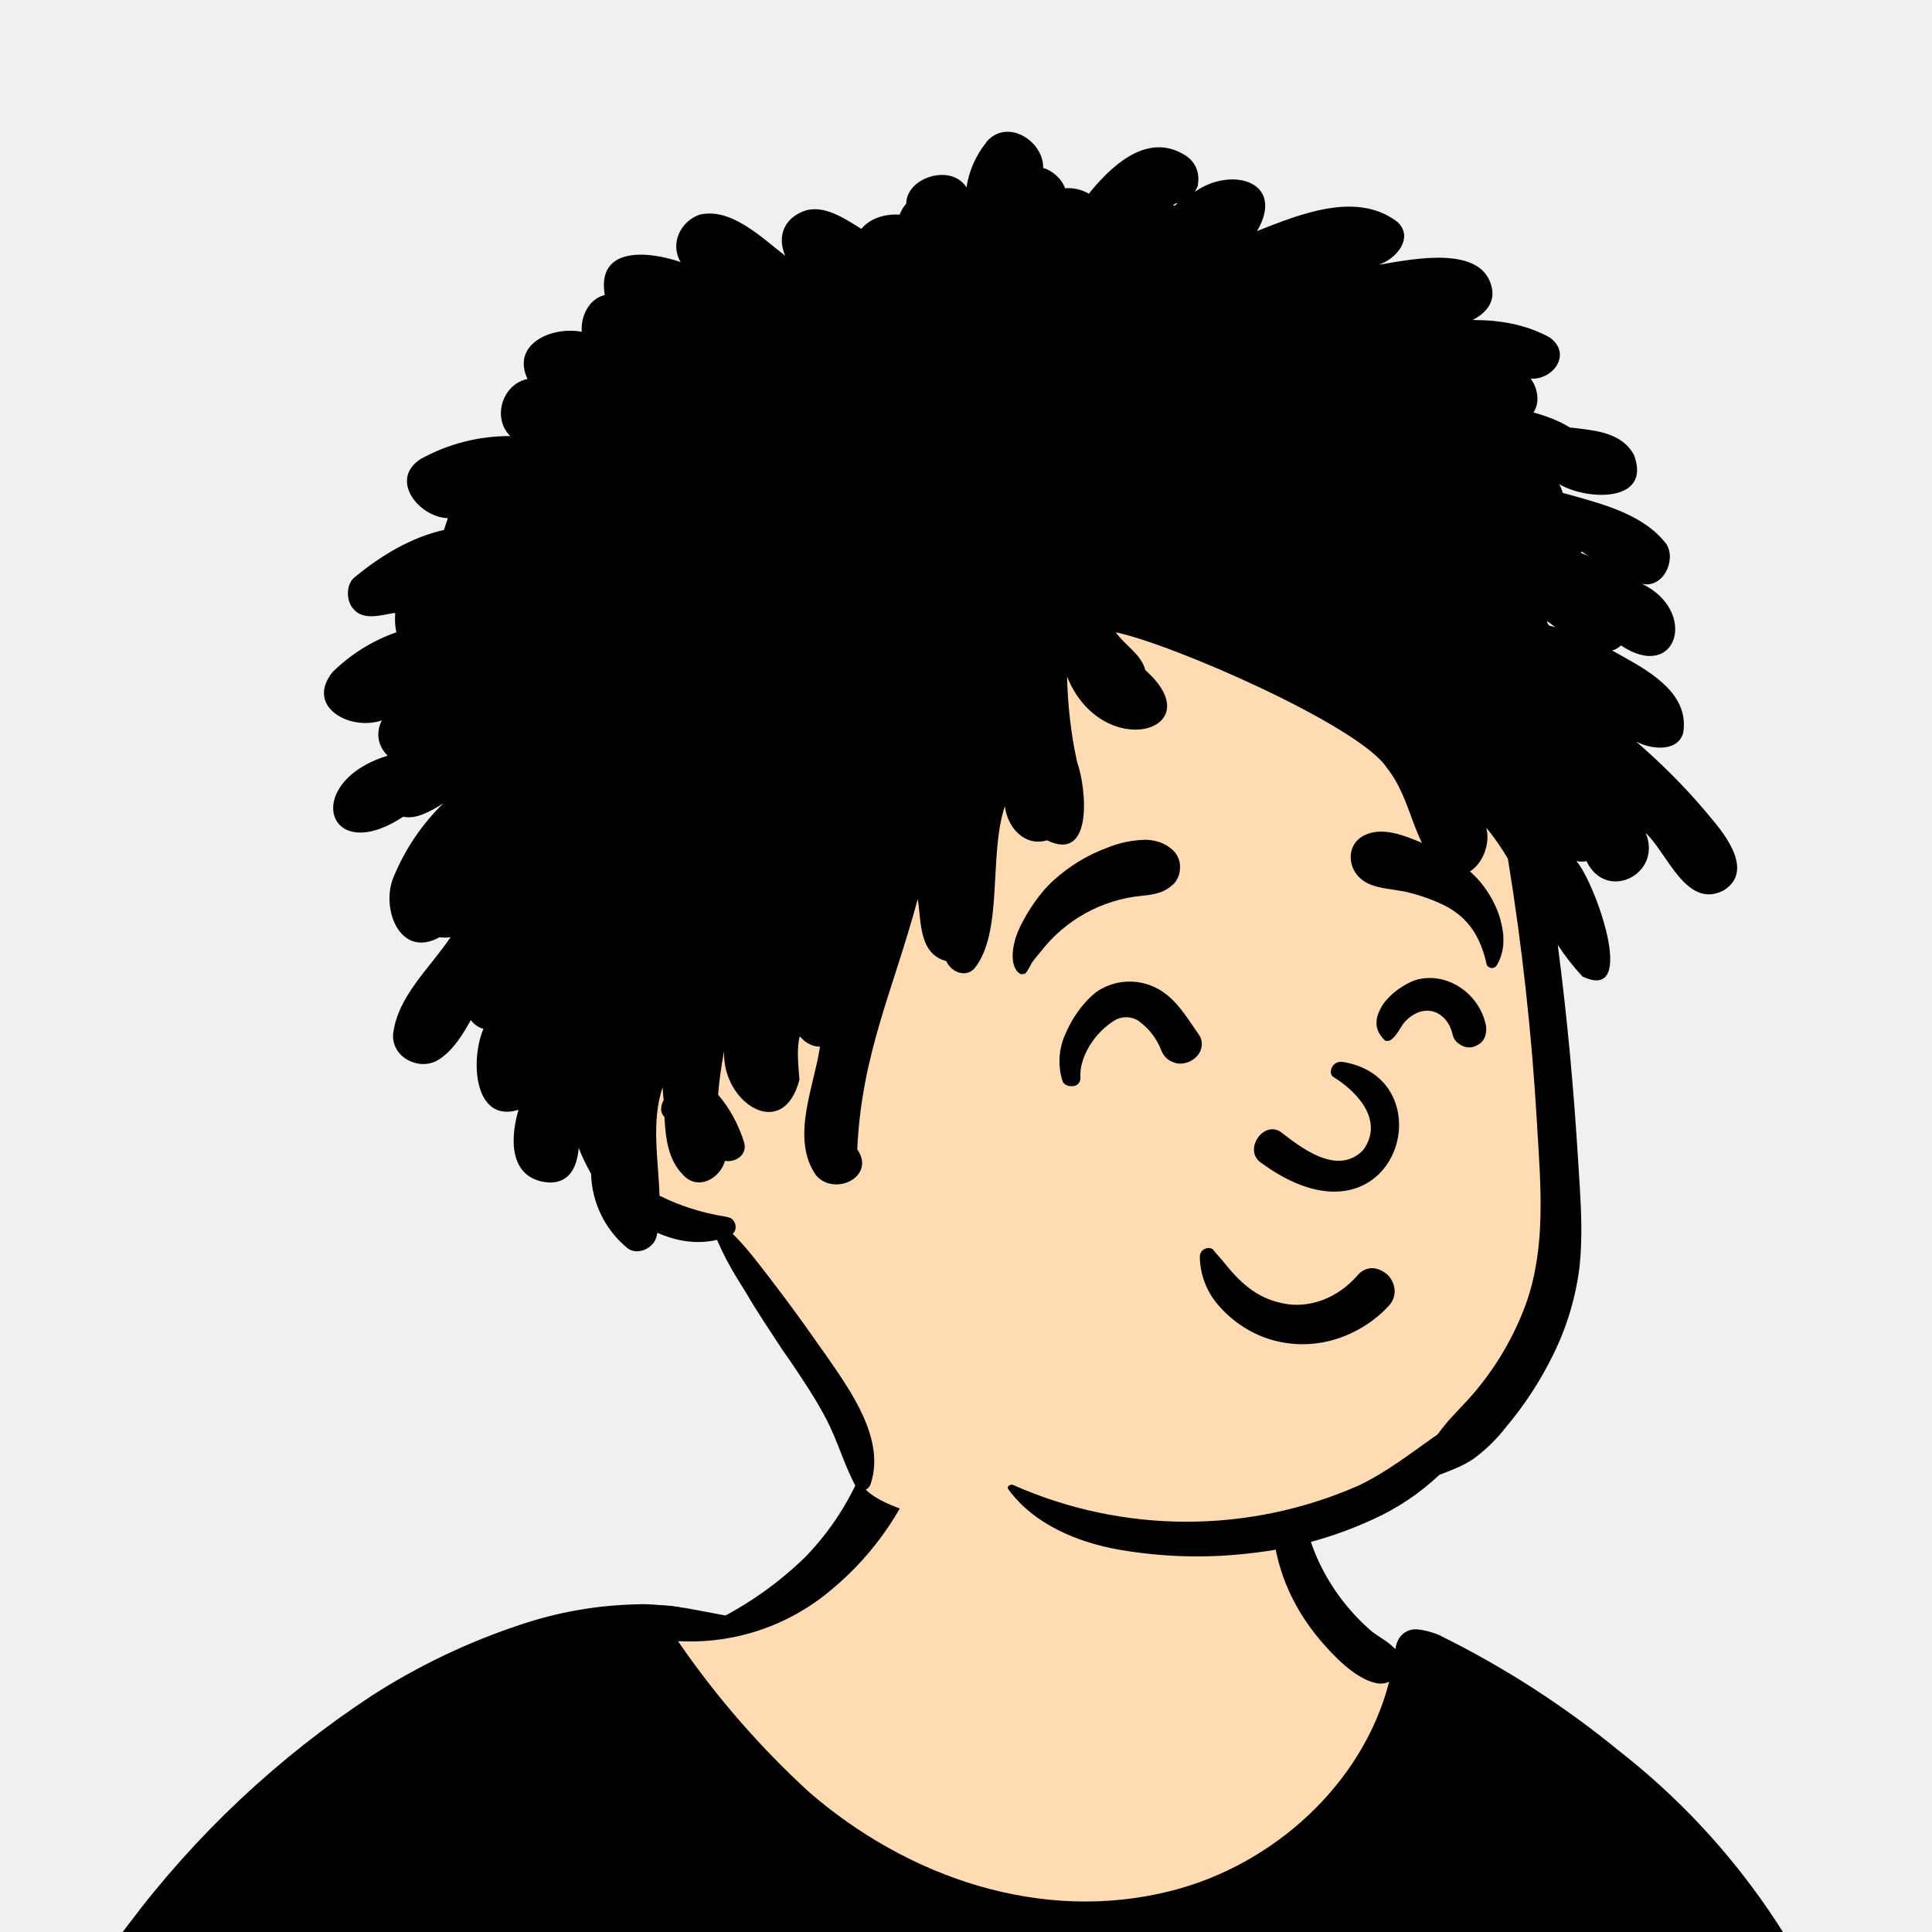
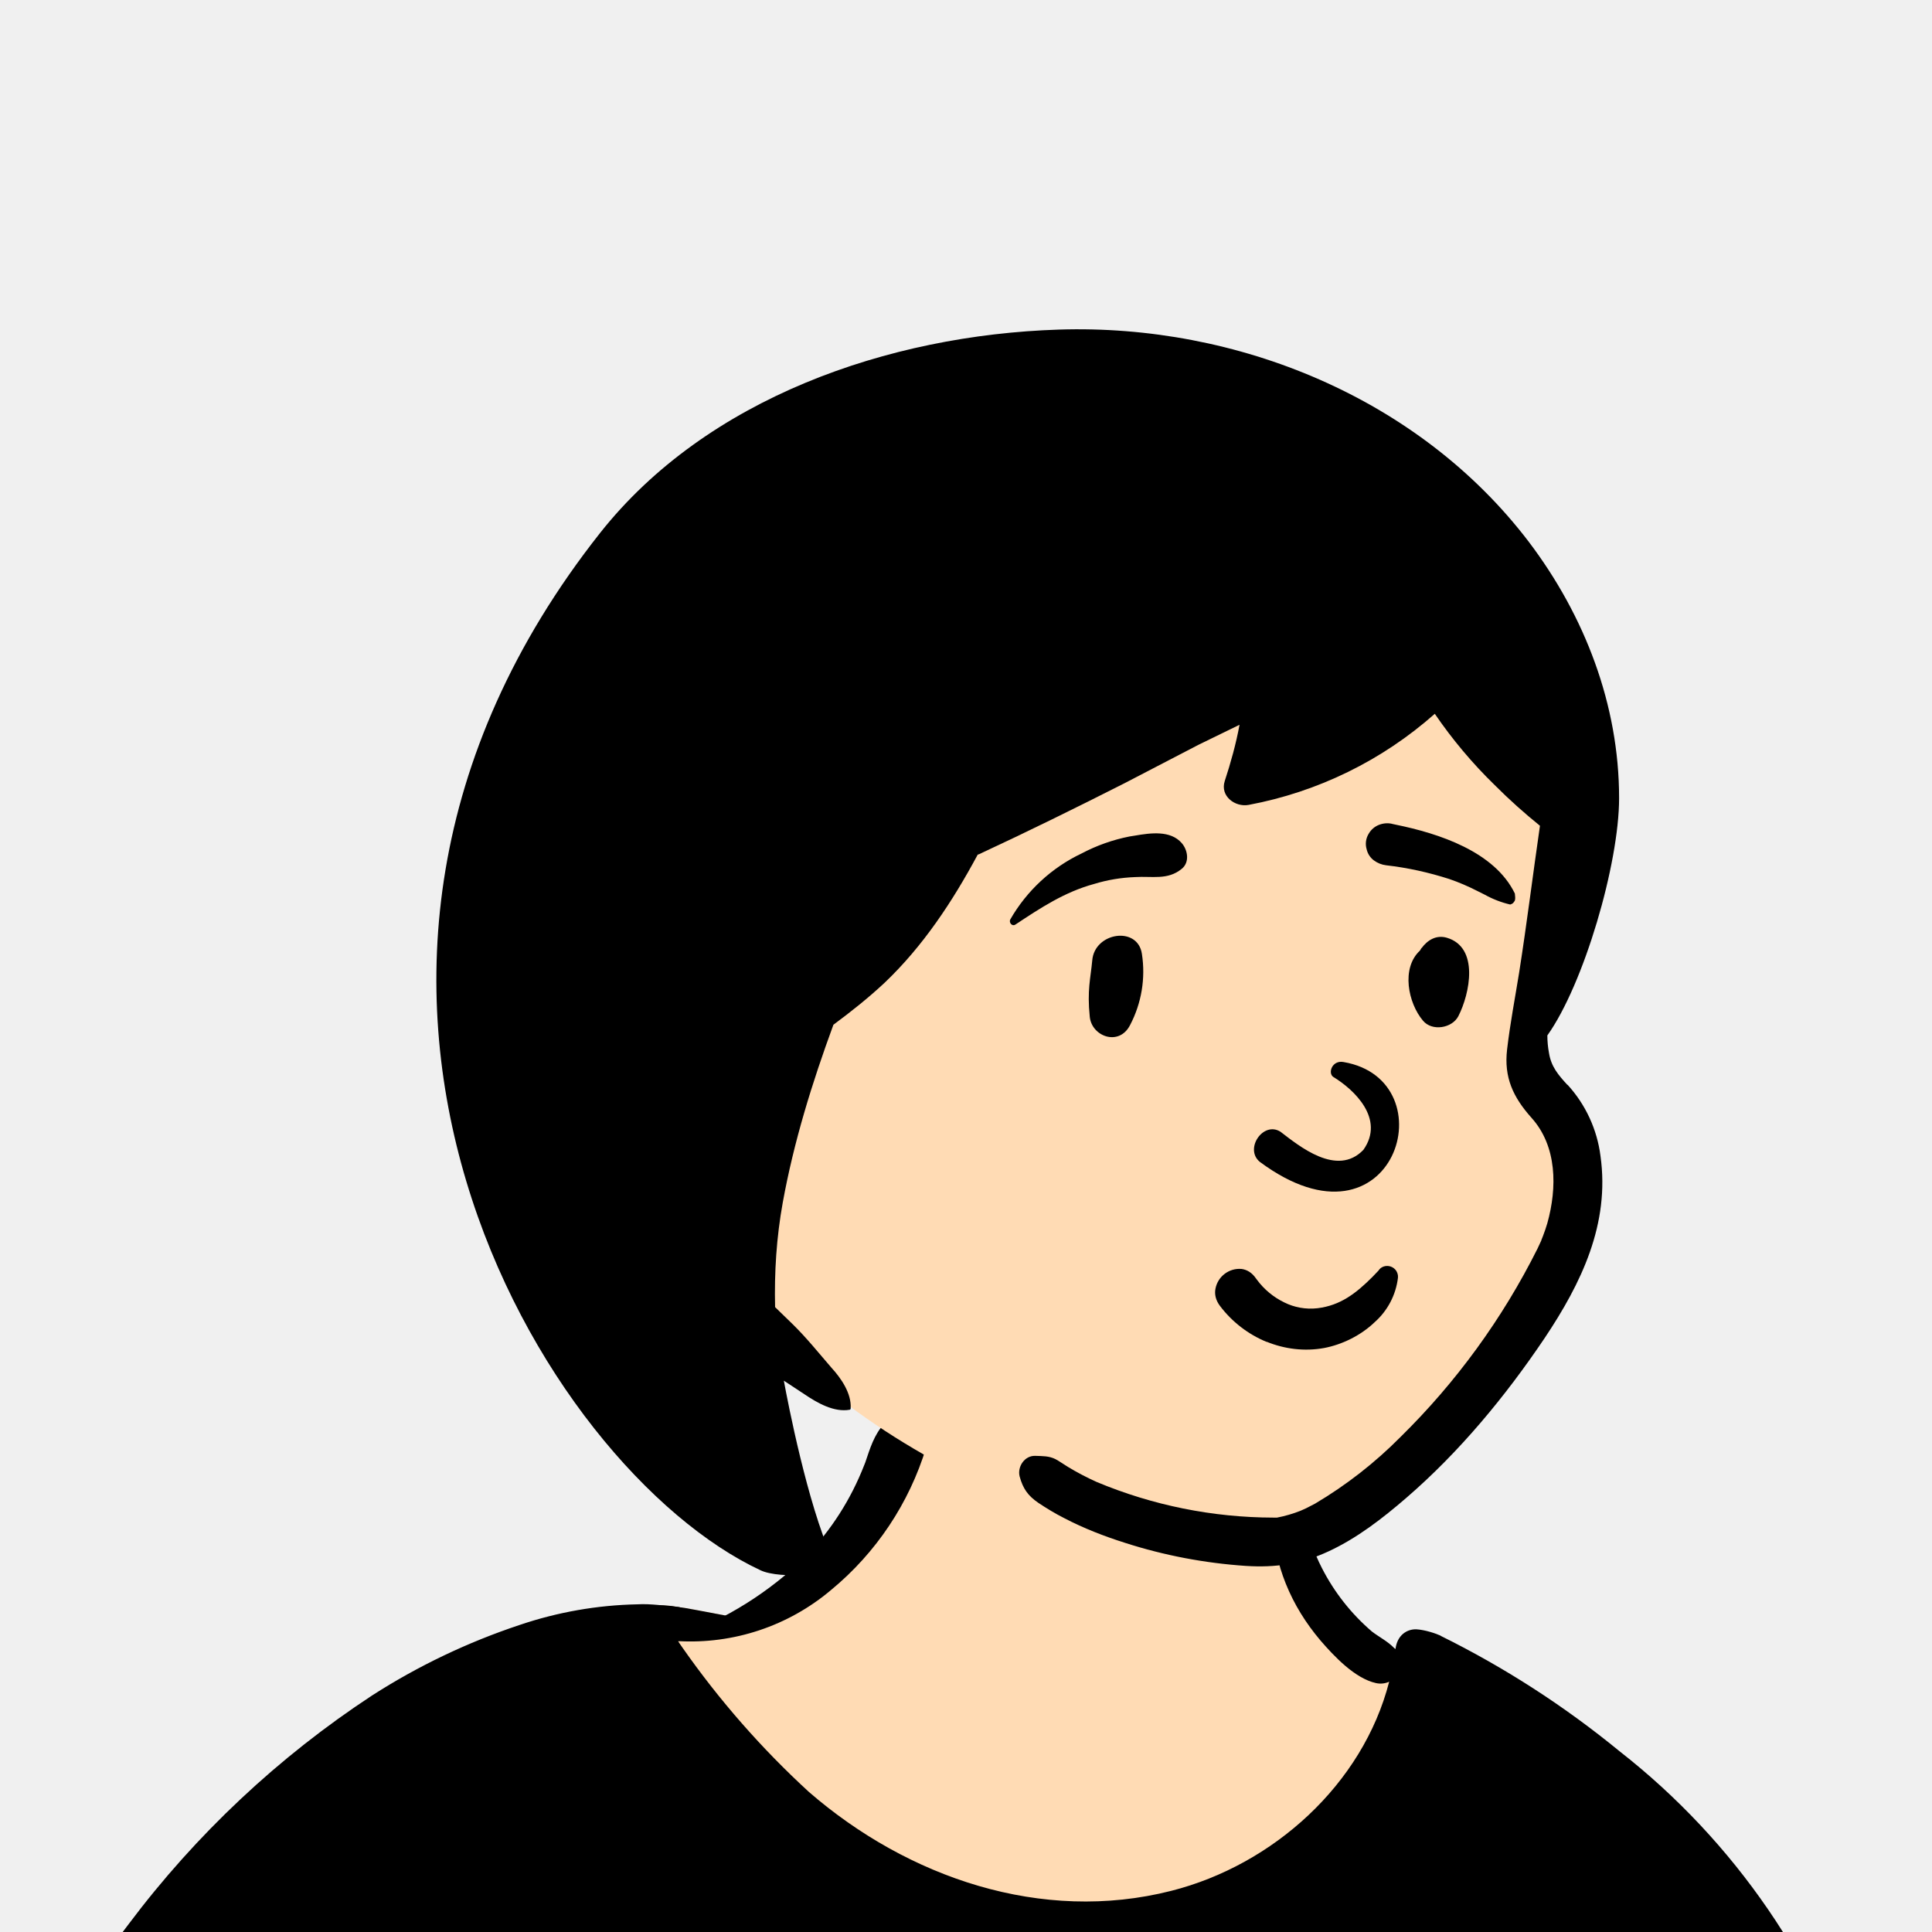
<svg xmlns="http://www.w3.org/2000/svg" viewBox="0 0 704 704" fill="none" shape-rendering="auto">
  <mask id="peep-08-mask">
    <rect width="704" height="704" rx="0" ry="0" x="0" y="0" fill="#fff" />
  </mask>
  <g mask="url(#peep-08-mask)">
    <g fill-rule="evenodd" clip-rule="evenodd">
      <path d="M705.3 1074a2351.1 2351.1 0 0 1-15.6-101c-1-7.7-2.5-16.4 2.7-22 7.3-8 14-14.8 14.8-26.2.8-10.7-2.8-22.4-5-32.8a809.4 809.4 0 0 0-17.3-64.7c-6.6-21.7-13.9-43.2-21.3-64.6-6.9-20-13.5-40.3-22.5-59.5-17-36.5-46-63.5-81.6-81.6-9-4.5-27-20.5-36.3-24-8.5-3.4-8.5 6.3-16.9 2.6-6.7-2.9-13-6.7-16.7-13.2-4-7-14.3-16.9-15.9-25-3.3-17.4.3-32.2-12-45.3a90 90 0 0 0-41.1-23.8c-33.7-9.3-78.5-2.8-98.8 28.5-9.7 14.9-13 33-26.2 45.1-11.4 10.7-8.8 18-23.6 23.4-.9.3-23.6-4.5-24.4-4.2-16.2-3.5-31.7 6.2-46.5 11.8a325.4 325.4 0 0 0-63 32.3 399.2 399.2 0 0 0-102.3 98.5 482.5 482.5 0 0 0-76.4 161c-1.7 6.4-3.5 13-1.5 19.4 1.7 5.3 5.4 9.2 9.8 12.4 6 4.3 18 7 17.7 15.7-.1 6.6-2.4 13.5-3.5 20-1.3 7.7-2.3 15.5-3.4 23.2-4.8 35.4-8.6 71-10.3 106.6a920 920 0 0 0-.5 106c.1 2.3.8 4.5 2 6.2-1 .4-1.2 2.4.1 2.7l2.7.5a12 12 0 0 0 7 2.4l5.5.2c19.3 4 38.6 7.9 58.1 10.8 23.8 3.5 47.6 6.3 71.5 8.7 49.2 4.8 98 3.2 147.1.6a1877 1877 0 0 1 147.4-2c49.2 1.4 98.4 3.5 147.6 4.4 55 1 110-.5 164.8-5 7.5-.5 12.2-6.5 10.7-14-8.9-44.7-19-89.1-27-134Z" fill="#ffdbb4" />
      <path d="m201 597.5 1.2-.4c14.5-5.7 29.6-14.8 45.4-11.4.5-.2 10.8 1.9 17.9 3.2l-6.7 7L247 598c40.7 67.1 88.8 100.7 144.3 100.7 55.5 0 97.7-33.6 126.4-100.7l4-1c.4 0 1 .2 1.5.4 9.3 3.6 27.4 19.6 36.3 24.1 35.6 18 64.5 45 81.6 81.6 8.7 18.6 15.2 38 21.8 57.5l.7 2c7.4 21.4 14.7 43 21.3 64.6 6.3 20.4 12 41 16.6 61.8l.7 2.9c2.2 10.4 5.8 22 5 32.8a29 29 0 0 1-3 10.7l-80.4 29 38.4 261.3c-35.1 1.5-70.3 2-105.5 1.3-49.2-.9-98.4-3-147.6-4.3-47.7-1.2-95.3-.7-143 1.7l-12 .6a946.3 946.3 0 0 1-139.5-1l-3.1-.3v-38.3l16.3-212.9-83-15.6-81.3-39.5a21.7 21.7 0 0 1-5.6-8.8c-1.9-6-.5-12 1-18l.5-1.3a492.8 492.8 0 0 1 76.4-161A399.3 399.3 0 0 1 138 629.7c19.8-13 40.9-23.9 63-32.3Z" fill="currentColor" />
      <path d="M232.2 584.6c5.1-.3 10.3.6 15.4 1 .4.1.6.8 0 .9-9 1.9-18 4.5-26.9 7.1l-3.8 1.2c-10 3-19.8 6-29.6 10-19.4 7.9-37.8 18.5-54.8 30.8C67.2 682.8 20 754.3-9.9 828.3a526 526 0 0 0-24.3 77c-.4 1.6-2 5.4-1 7 .7 1.3 3.6 2.1 5 2.9l4.5 2.3 25.2 12.9 2.3 1.1c38 18.6 78.4 34.4 121 35.5l.4-3.7a342 342 0 0 1 9.9-60c.3-1 1.6-.6 1.7.3 3 23.1 2 46.4 1 69.7-1.8 41-4.3 82.2-6.5 123.3-1.2 20.6-2.6 41-3.9 61.7-1.3 20.5-1.7 41.6-4.7 62-.6 4.6-6 7-10 6.6-4.4-.5-7.9-4.5-8-9 0-11.9 1.5-24 2.4-35.8l2.5-33.8c3.1-41.1 6.8-82.2 10.2-123.3a4771 4771 0 0 1 3.8-43.7C76.4 979.8 34.2 963-6.1 943.5c-.6 13.2-2 26.5-3.4 39.6-3.8 36.8-7.1 73.6-9.6 110.5a2254.2 2254.2 0 0 0-4.2 92.7l-.2 7c0 4.4-.5 8.5-4.3 11.7-3.7 3.3-8.9 3.5-12.6 0-5-4.6-4.2-10.9-4-17.1a1675.6 1675.6 0 0 1 1.8-47.2 1321 1321 0 0 1 10.5-109.5l2-14c3.5-26 7.5-52.7 15.5-77.9-3.1-1.5-6.2-3-9.3-4.7-5.5-2.7-11.2-5.4-16.6-8.4-4.2-2.5-7.9-5.8-9-10.8-1.4-5.5.6-11.5 2-16.9v-.4a502 502 0 0 1 26.6-80 523.2 523.2 0 0 1 67.8-117 353.8 353.8 0 0 1 88.7-83.3 239 239 0 0 1 53.8-25.7 142.6 142.6 0 0 1 42.8-7.5Zm90.1-66c6-6.5 18.1.2 15.2 8.8a108.2 108.2 0 0 1-34.7 52A79.4 79.4 0 0 1 247 598l1.7 2.4a321.1 321.1 0 0 0 46.1 52.6c36 31.2 84.8 48 132 36 37.1-9.4 69.8-38.8 79.4-76.2-1.3.6-3 .9-4.8.5-7.7-1.7-15.3-9.8-20.3-15.6-5.3-6.3-9.5-13-12.6-20.7-5.6-14-7.4-32.1.3-45.7 1-1.7 3-.7 3.3 1l.3 2.5c1.5 12.7 3.3 25 9.3 36.6a76 76 0 0 0 18.2 23.1c2.6 2 5.8 3.6 8.1 6l.5.4c.6-5 4.1-7.3 7.6-7.2 3.3.2 7.3 1.6 8.8 2.3l.1.1a341 341 0 0 1 65.1 42 259 259 0 0 1 88.4 129c7.5 25.3 11.8 51.4 16.3 77.4l2.8 16c4.2 23.9 8.9 48.4 18.4 70.7 2.5 5.7.6 11.1-5.5 13.4A1493 1493 0 0 1 688 953c3.7 16 6 32.5 8.7 48.5 6 34.1 13.2 68 19.4 102 3.2 17.5 6.1 35 9.3 52.3l4.7 25.2 2.4 13.6.1.7c.5 2.4 1 4.9.4 7.3-.8 2.7-2.9 4.6-4.8 6.6-1.6 1.6-3.8 1.6-5.7.7l-.7-.3c-3.4-1.6-6-3.2-7.3-7-.7-2.5-1-5.2-1.5-7.7a3535.6 3535.6 0 0 1-7.8-43.6l-1.6-9.1c-5.2-31.4-10.2-62.9-12.8-94.5-1-14-2.3-28.1-3.5-42.2l-.9-10.5c-1.1-13.3-2.5-27-2.7-40.5l-4.5 1.6L657 964c-5.5 2-12.5 6-18.4 5.2-2.9-.3-5-1.2-6.8-2.9 2 28.8 4.8 57.4 8.5 86a1965.7 1965.7 0 0 0 22 135c.6 3.2 1.4 6.4 1.9 9.6.5 3.7-.5 5.9-2.5 9-1.7 2.4-5 3.7-7.8 2-3.6-2.3-5.5-4.3-6.5-8.4-1-3.7-1.6-7.6-2.3-11.4a1654.2 1654.2 0 0 1-11.4-65.2c-7.8-52-12.7-104.4-15.2-156.8a1388 1388 0 0 1-1.4-77.8c0-13.3.5-26.6 1.4-39.9 1-13.4 3-26.5 4.8-39.8 0-.5.7-.5.7 0 .8 14.9 2.1 29.8 2.8 44.7.6 14.3.9 28.5 1.4 42.8.6 18.7 1.5 37.5 2.7 56.2a9.6 9.6 0 0 1 8.5-3.1c4.7-1 9.7-3.4 14.1-5l16.8-5.5 26.4-8.7a679 679 0 0 1-18-80.8l-2-12.3c-4-24.2-8.5-48.5-15.8-72a229.8 229.8 0 0 0-34.8-68.2 370.2 370.2 0 0 0-52.7-55.3C557 627 539.7 614 523 600c.1.9.2 2 0 3-3.5 25.9-17 50-35.8 67.9-37.7 36-93.6 43.4-142 26.5-46.7-16.3-88-55-102.6-102.8-.3-.8.8-1 1.3-.5l2.4 3.3c0-.4.2-.9.7-1a129 129 0 0 0 46.6-29.2 100.2 100.2 0 0 0 21.3-33.3l.4-1c1.7-5 3.2-10.2 7-14.2Z" fill="#000" />
    </g>
    <g transform="matrix(.99789 0 0 1 156 62)">
      <g fill-rule="evenodd" clip-rule="evenodd">
-         <path d="M242 75.3c56.8 0 115.6 44 136.4 72 24 32.5 43 188.4 34.1 241.3-8.9 53-53.1 110.6-130 110.6-76.7 0-123.5-9.5-125.3-23.2-2-13.8-50.7-90.2-50.7-90.2s-49.9-14-50-47.6c-.3-33.5 26.7-45.7 26.7-45.7s-9.6-132.3 14.5-166.7C122 91.3 185.3 75.3 242 75.3Z" fill="#ffdbb4" />
-         <path d="M203.8-10.2c7.6-9 21-.4 20.8 9.4 3 .8 6.6 3.6 8 7.4 3-.2 6 .4 8.7 2l.6-.8c9.5-11.5 22-21.4 34.9-13 3.5 2.4 5 6.2 4.3 10.3v.3l.2-1.2-.3 1.7-1 2c13.2-9.4 33.3-3.9 22.7 14.3l4.3-1.7c15-5.8 33.4-12 47-1.6 6.1 5.8-.6 13.6-6.8 15.5l1-.1c12-2 36.7-7 40.2 8.4 1.3 5.6-2.4 9.6-7 11.9 9.8 0 19.6 1.6 28.2 6.4 8.1 5.8 1.5 15.4-7 15 2.6 3.3 3.5 8.8 1 12.3 4.8 1.3 9.3 3 13.4 5.5l1.1.1c8.3 1 17.7 1.7 22.2 9.8 6.7 17.5-17 16.8-27.3 10.7.6 1 1 2 1.3 3.2l3.3.9c12.5 3.5 26.6 7.3 34.6 17.8 3.7 6-1.4 16.3-9 14.4 20.8 10 12.8 36.1-7.6 22.5-1 .9-2.1 1.6-3.3 1.8l4.3 2.4c10.9 6 24 14.1 21.7 27.7-2.1 7.2-12 5.9-17.2 3.1 8.9 7.7 17.2 15.9 24.8 24.8l2.1 2.5c6 7 16.2 20.1 5 27-13.6 6.9-20.5-13.7-28.4-21 6.3 15-14.4 25.4-21.6 10.3-1.2.2-2.5.2-3.7 0 6.3 6.7 23.1 52 2.2 42a85.2 85.2 0 0 1-9-11.5c3.4 26 5.8 52 7.4 78l.6 9.5c.6 9.8 1 19.6 0 29.4a99.5 99.5 0 0 1-9.6 32.3 128.2 128.2 0 0 1-17.2 26.4 59.5 59.5 0 0 1-12 11.7c-3.8 2.6-8.2 4.2-12.4 5.8a88.3 88.3 0 0 1-24.2 16.2 143.7 143.7 0 0 1-45 12.4c-16 1.9-32 1.4-47.7-1.3-15-2.6-31.2-9.2-40.5-22-.8-1 .7-2 1.7-1.6a156.4 156.4 0 0 0 126 .3c10.6-5 19.5-12.1 29-18.7 1.8-2.4 3.7-4.8 5.8-7l3.3-3.5a106.3 106.3 0 0 0 23.3-37.4c7.2-20.4 5.3-42.6 4-63.9l-.1-1.8a934.5 934.5 0 0 0-10.6-96.2c-2.4-4-5-7.8-7.9-11.3 2.4 9.1-5.8 21.8-15.8 15.8-11.4-9.8-10.9-25.6-20.5-37.6-9.9-15.3-78.5-45.2-99-49.4 3.4 4.8 9.4 8.1 10.8 13.8 25 22.1-15.8 34-28.6 2.3.3 10.5 1.4 21 3.7 31.2 3.4 9.5 6 36.8-11 28.5-8.2 2.4-14.4-4.6-15.4-12.4-6 17.7-.4 46.1-11.2 59.2-3.3 3.4-8.5 1.1-10.2-2.8-10-2.6-9.1-14.3-10.4-22.6-9 33.3-20.5 56.4-22.1 91.2 7 10-8.4 17.4-15.1 9.4-9.3-13.5-.7-32 1.5-46.8-2.7 0-5.3-1.3-7.4-3.8-1.2 4.6-.5 10.7-.1 15.8-6 23.1-28.5 8.3-27.5-10.5-1 5.3-1.8 10.7-2.2 16 4.3 5 7.5 11 9.5 17.4 1.3 4.6-3.3 7.4-7 6.7-1.8 6.5-10 11.1-15.4 5-5.4-5.5-6.3-13.3-6.7-21a4 4 0 0 1-1.2-3.1 7 7 0 0 1 .9-3l-.4-4.7c-4.2 12.9-1.5 26.3-1.1 39.5a82.3 82.3 0 0 0 24 7.6l1.2.3c2.6.5 3.5 4.4 1.5 6 5.2 5 9.7 11.2 14 16.7 5.8 7.5 11.4 15.2 16.8 22.9l3.2 4.5c9.2 13.2 22 31 16.3 47.3-.8 2.2-4 3-5.3.7-4.2-7.7-6.5-16.2-10.5-24-3.9-7.6-8.7-14.7-13.5-21.8l-2.8-4c-4.6-7-9.2-13.8-13.4-21l-3-4.8a109 109 0 0 1-7.5-14.3c-7.3 1.7-14.9.5-21.8-2.6l-.1.5-.2.9c-1 4.2-6.8 7-10.5 4.3a36.3 36.3 0 0 1-13.4-27.2c-1.7-3-3.3-6.2-4.5-9.4-.6 6.5-3 12.8-10.9 12.6-13.4-1-14.8-13.8-11.1-26.5-16 5-17.8-17.7-12.8-29.5a8.4 8.4 0 0 1-4.6-3.2l-.8 1.4c-3 5.3-6.6 10.5-11.4 13.3-6.8 3.8-16.6-1-16.2-9.4 1.5-13.9 13.6-24.4 21-35.5-1.4.2-2.7.2-4 0-14.8 8.2-21.8-11.2-16.6-22.4a79.5 79.5 0 0 1 18-26.4L3.5 232c-4 2.3-8.3 4.5-12.6 3.6-28 18.5-37.3-12.5-5.8-22.2v-.2c-3.1-3-4.5-7.8-2-12.7-11.6 4-28.1-5-18-17.6a62.9 62.9 0 0 1 23.3-14.5c-.5-2.3-.6-4.6-.4-7h-.6c-5.4.9-12.2 3.1-15.6-2.8-1.7-3-1.5-7.9 1.3-10.2 9.7-8 20.7-14.6 32.7-17.3l1.4-4.3c-10.2-.2-21.7-13.8-10-21.5A67 67 0 0 1 30 96.9c-6.8-6.7-2.8-19 6.3-20.8-6-12.7 8.8-19.3 19.8-17.2-.4-5.7 2.6-12 8.4-13.4-3-17.8 15.8-16.1 27.7-12-4-6.8 0-14.9 7-17.3 11.5-2.6 22.5 8.3 31.2 15-3-7-.5-13.4 6.6-16.2 7.3-2.8 15.2 2.7 21.2 6.4 3.4-4.1 9-5.5 14-5.2.6-1.6 1.4-2.9 2.4-4 0-9.5 16.4-14.8 22-5.9a34 34 0 0 1 7.3-16.5Zm204.8 174.5.2 1 .7.7 2.1.5-3-2.2Zm12.7-25.3-.3.3v.2l1.8.7.9.4.3.1c-1-.5-1.8-1.1-2.7-1.7ZM273.9 12l-.6.1-.5.1h-.2.2l-.9.7h.8l1.2-1Z" fill="#000" />
+         <path d="M195.4 82.7c151.6-7.5 162.2 36.6 183 64.7 10.3 13.9 37 34.5 41.4 82.2 3 33-16.5 71.2-16.5 100.8 0 15 18.5 47.5 9.9 69.5-19.2 49-59.7 103.3-111.4 103.3-51.6 0-147-28.5-204-110.2C79 366.2 43.7 90 195.3 82.7Z" fill="#ffdbb4" />
+         <path d="M416 333.3c-3.3-3.6-5.9-6.6-6.7-11.6-.4-2.1-.6-4.3-.6-6.4 13.3-18.6 26.2-62.5 26.2-86.5 0-33.9-12.5-66.4-33-93.4C361.9 83 295.4 56 230.3 58.1c-62.3 2-128.6 25-167.5 74.1-129 163-20.8 341 58.6 378 6.9 3.3 29.2 2.2 26-4.7-8.9-19.8-16-56.2-17.5-64.4l7.6 5c4.6 3.1 10.7 6.6 16.4 5.6.3 0 .4-.3.4-.6.3-5.4-3.5-10.9-7-14.7-4.6-5.3-9-10.8-14.1-15.8l-6.5-6.3c-.3-12.7.5-25.4 2.8-38.1 4-22 10.7-43.6 18.5-64.8 6.5-4.8 12.8-9.8 18.7-15.3 14-13.3 24.8-29.6 34-46.7l.4-.1c17.9-8.3 35.6-17 53.2-25.9l27-14 15-7.3c-1.3 7-3.2 13.8-5.4 20.5-1.8 5.5 3.8 9.6 8.7 8.7a142 142 0 0 0 68-33.2 170 170 0 0 0 21.9 26c5.3 5.3 10.8 10.2 16.5 14.8-2.6 17.9-4.8 35.7-7.6 53.5-1.5 9.3-3.3 18.6-4.4 28-1.2 10.2 2.2 17.4 8.9 24.9 9.4 10.4 9.4 25.5 5.8 38.4a59 59 0 0 1-1.6 4.7l-.6 1.5v.1l-1.4 3a258.2 258.2 0 0 1-50 68.6 155.6 155.6 0 0 1-31.2 24.3l-3.3 1.7-2 .9a48.4 48.4 0 0 1-8.6 2.5h-1.3a168.3 168.3 0 0 1-64.6-13 98 98 0 0 1-10.5-5.5c-1.5-.9-3-2-4.5-2.8-2.4-1.2-4.7-1.1-7.3-1.2-4-.2-6.7 4-5.8 7.5 1.2 4.4 3 7 6.8 9.6 3 2 6.3 4 9.5 5.6 7.1 3.7 14.6 6.6 22.2 9 14.3 4.6 29.2 7.4 44.1 8.4 10.9.7 20.3-.7 30.2-5.3 10.4-4.8 19.7-12 28.4-19.5 19.4-16.7 36.2-37 50.5-58.2 13.4-20 23.9-41.6 20.4-66.4a47.3 47.3 0 0 0-12-25.9" fill="#000" />
      </g>
    </g>
    <g transform="translate(315 248)">
-       <path fill-rule="evenodd" clip-rule="evenodd" d="M171 240.2a40.7 40.7 0 0 1-22.7 0c-6.9-2-13.8-6.3-18.9-12.1a27.4 27.4 0 0 1-7.2-18.2c0-.8.3-1.4.7-2a3.3 3.3 0 0 1 3.9-.8 174.4 174.4 0 0 0 3.7 4.3c6.1 7.7 12.1 13.4 21.4 15.4 5 1.2 10.1.7 14.8-1 5-1.8 9.4-5 13-9.1a7 7 0 0 1 5.2-2.6c2 0 4.1 1 5.7 2.4a8.8 8.8 0 0 1 2.6 5.8c0 1.9-.5 3.8-2.2 5.6a44.3 44.3 0 0 1-20 12.3Zm-.2-95.8c7.6 4.6 19 15.3 11 26.6-9.6 10-23.4-1.4-30.2-6.6-6.3-4-13.3 6.3-7.5 11 49 36.3 69-29.8 30.5-36.4-4.2-.8-5.8 4-3.8 5.4Zm-70.6-20.2a8.4 8.4 0 0 0-8.5-.7 27.5 27.5 0 0 0-9.8 9.8c-2 3.4-3.5 7.4-3.2 11.5 0 1-.3 1.6-.9 2.2-.4.4-1 .7-1.8.8-.6 0-1.3 0-2-.2-1-.4-1.6-1-1.8-1.6a23.8 23.8 0 0 1 1.2-17.6c3.2-7.6 9-14 12.8-16a21.4 21.4 0 0 1 20.7-.1c5.5 3 9 8 12.4 13l2.2 3.2c1.6 2 1.7 4.1 1.1 5.9-.6 2-2.3 3.6-4.3 4.5-2 .8-4.2 1-6.1 0-1.7-.6-3.2-2-4.1-4.3a23.1 23.1 0 0 0-8-10.4Zm123.2 8.6c-1.6.9-3 1.1-4.8.6-1-.3-2-1-2.8-1.7a5.6 5.6 0 0 1-1.5-2.8c-.6-2.7-2-5.2-4.1-6.8a8.2 8.2 0 0 0-6.5-1.7c-2.7.4-5.3 2.2-7 4.2-.6.7-1 1.4-1.5 2.2-.9 1.4-1.7 2.8-3 3.8-.4.4-1 .7-1.7.7l-.8-.1c-2.7-2.7-3.2-4.8-3.1-6.8 0-2 1-4.2 2.2-6.2 3.2-4.7 9.2-8.5 13.2-9.4 5.6-1.2 11 .2 15.5 3.3a22 22 0 0 1 9 13.7c.2 1.4 0 2.8-.4 4a5.6 5.6 0 0 1-2.7 3Zm-111-58.5c-3.3 3.2-7.3 3.7-11.2 4.1a53 53 0 0 0-37 20.4 74.6 74.6 0 0 0-3.2 4 28 28 0 0 1-1.5 2.7c-.5.9-.8 1.1-1 1.3l-1.3.2a2 2 0 0 1-1-.5c-1.7-1.5-2.2-3.8-2.2-6.3 0-3.9 1.5-8 2.8-10.7 3-6 7.2-12.3 12.2-16.8 5.7-5.1 12-9 19.2-11.7a39 39 0 0 1 14.6-3c3.5.2 6.8 1.2 9.6 3.8A8.4 8.4 0 0 1 115 68c0 2.3-.8 4.6-2.5 6.3Zm117.8 29.6c-.2.4-.5.6-.8.7a2 2 0 0 1-2-.3c-.4-.2-.6-.6-.7-1-2.2-9.7-6.4-16.9-15.6-21.5a66 66 0 0 0-14.6-5l-4.4-.7c-4.8-.7-9.5-1.5-12.6-5.3a10.2 10.2 0 0 1-2.2-8c.4-2.5 1.9-4.9 4.6-6.3 6.7-3.5 15 0 21.9 2.9l1.4.6A51 51 0 0 1 223 71.8c4 4.2 7.7 10.4 9.1 16.8 1.3 5.3 1 10.8-1.8 15.3Z" fill="#000" />
+       <path fill-rule="evenodd" clip-rule="evenodd" d="M146.6 241a40.7 40.7 0 0 1-17.1-13.2c-1.5-2-2-4.2-1.6-6.2a8.9 8.9 0 0 1 9.6-7.2c1.9.3 3.7 1.3 5.2 3.5l.3.4a27 27 0 0 0 10 8.3c3.6 1.8 7.8 2.6 12.1 2.1 8.3-1 14-5.4 20-11.4l2.2-2.3c.5-.8 1.1-1.2 1.9-1.5a4 4 0 0 1 4.6 1.6c.4.7.7 1.5.6 2.5a25.7 25.7 0 0 1-8.5 16.2c-5.1 4.9-12 8.2-18.4 9.4-7.1 1.3-14.4.4-21-2.3Zm24.2-96.6c7.6 4.6 19 15.3 11 26.6-9.6 10-23.4-1.4-30.2-6.6-6.3-4-13.3 6.3-7.5 11 49 36.3 69-29.8 30.5-36.4-4.2-.8-5.8 4-3.8 5.4ZM83 102c.8-10.3 16.6-12.7 18.1-2.4a42 42 0 0 1-4.3 25.9c-4 7.9-14 4.2-14.7-3-1-9.7.3-14 .9-20.5Zm120-4.5c2.2-3 5.4-4.9 9.2-3.8 11.9 3.5 8.4 20.4 4.2 28.6-2.3 4.4-9.6 5.6-12.9 1.6-5.4-6.4-8-19.1-1.1-25.5l.6-1ZM96.6 56.8l1.9-.3c5.8-1 13-2 17.1 2.7 2.2 2.5 3 7 0 9.4-5.1 4.2-10.8 2.6-17 3-5.1.2-10 1-14.9 2.5C73 77 64.2 82.8 55 88.9c-1.2.8-2.4-.7-1.9-1.8a59.3 59.3 0 0 1 26-24.1 64 64 0 0 1 17.5-6.2Zm95.6-4.6 1.4.3c15.7 3.2 36 9.8 43.4 25.1.3 2.2 0 2.7-.3 3-.2.3-.4.7-1.4 1A36 36 0 0 1 226 78l-2.8-1.4a77.7 77.7 0 0 0-10.1-4.3c-7.5-2.4-15.1-4.1-23-5a9.4 9.4 0 0 1-4.5-1.8 7 7 0 0 1-2.6-4 7 7 0 0 1 .8-5.8 7.4 7.4 0 0 1 3.6-3.1c1.5-.6 3.2-.8 4.9-.4Z" fill="#000" />
    </g>
    <g transform="translate(279 400)" />
    <g transform="translate(179 343)" />
    <g transform="translate(203 303)" />
  </g>
</svg>
